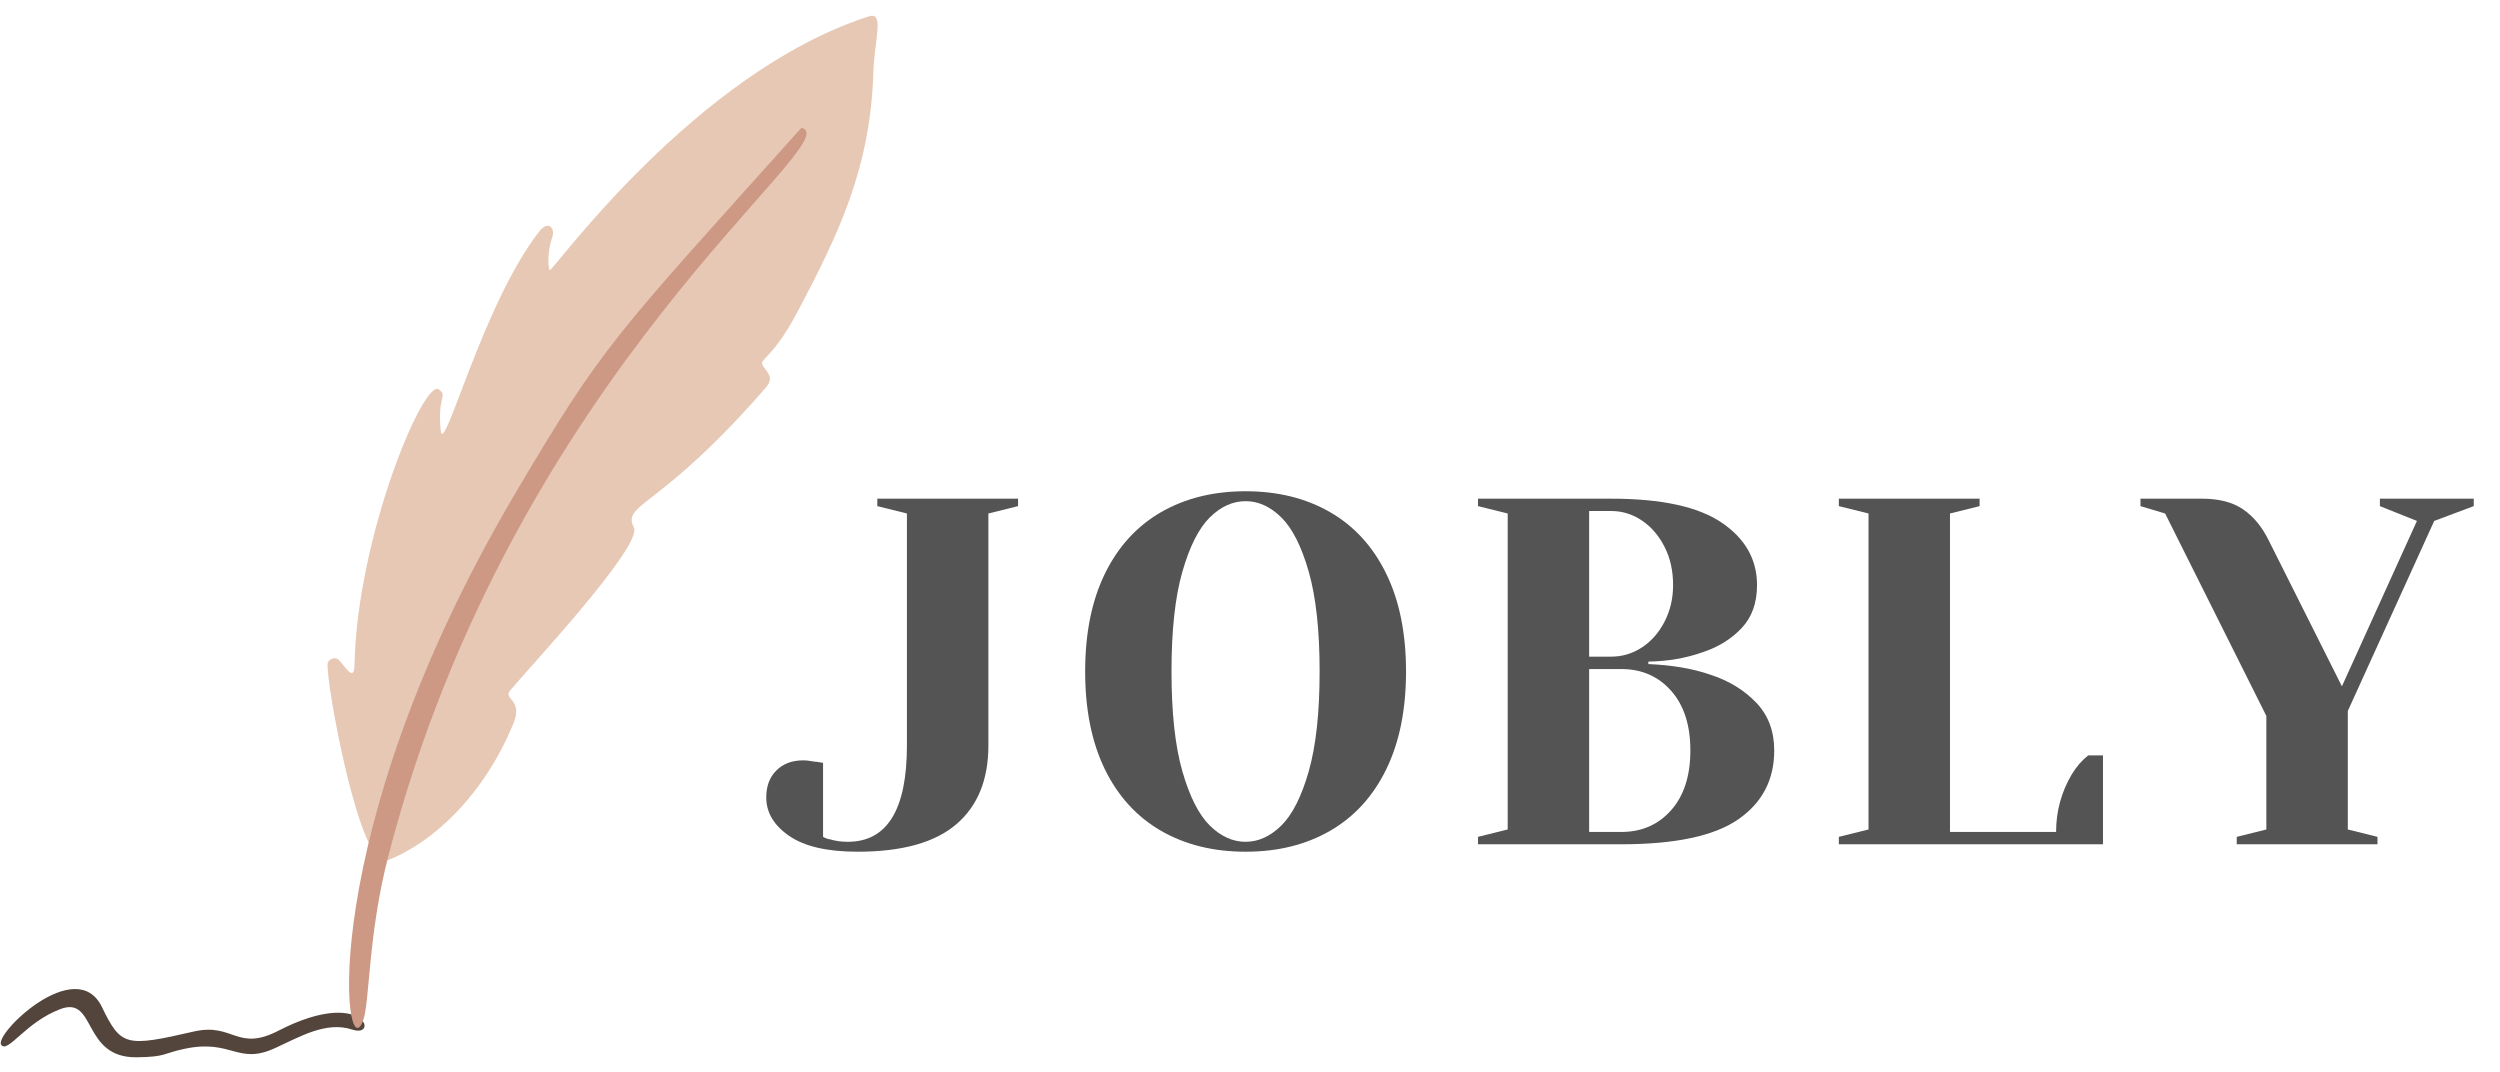
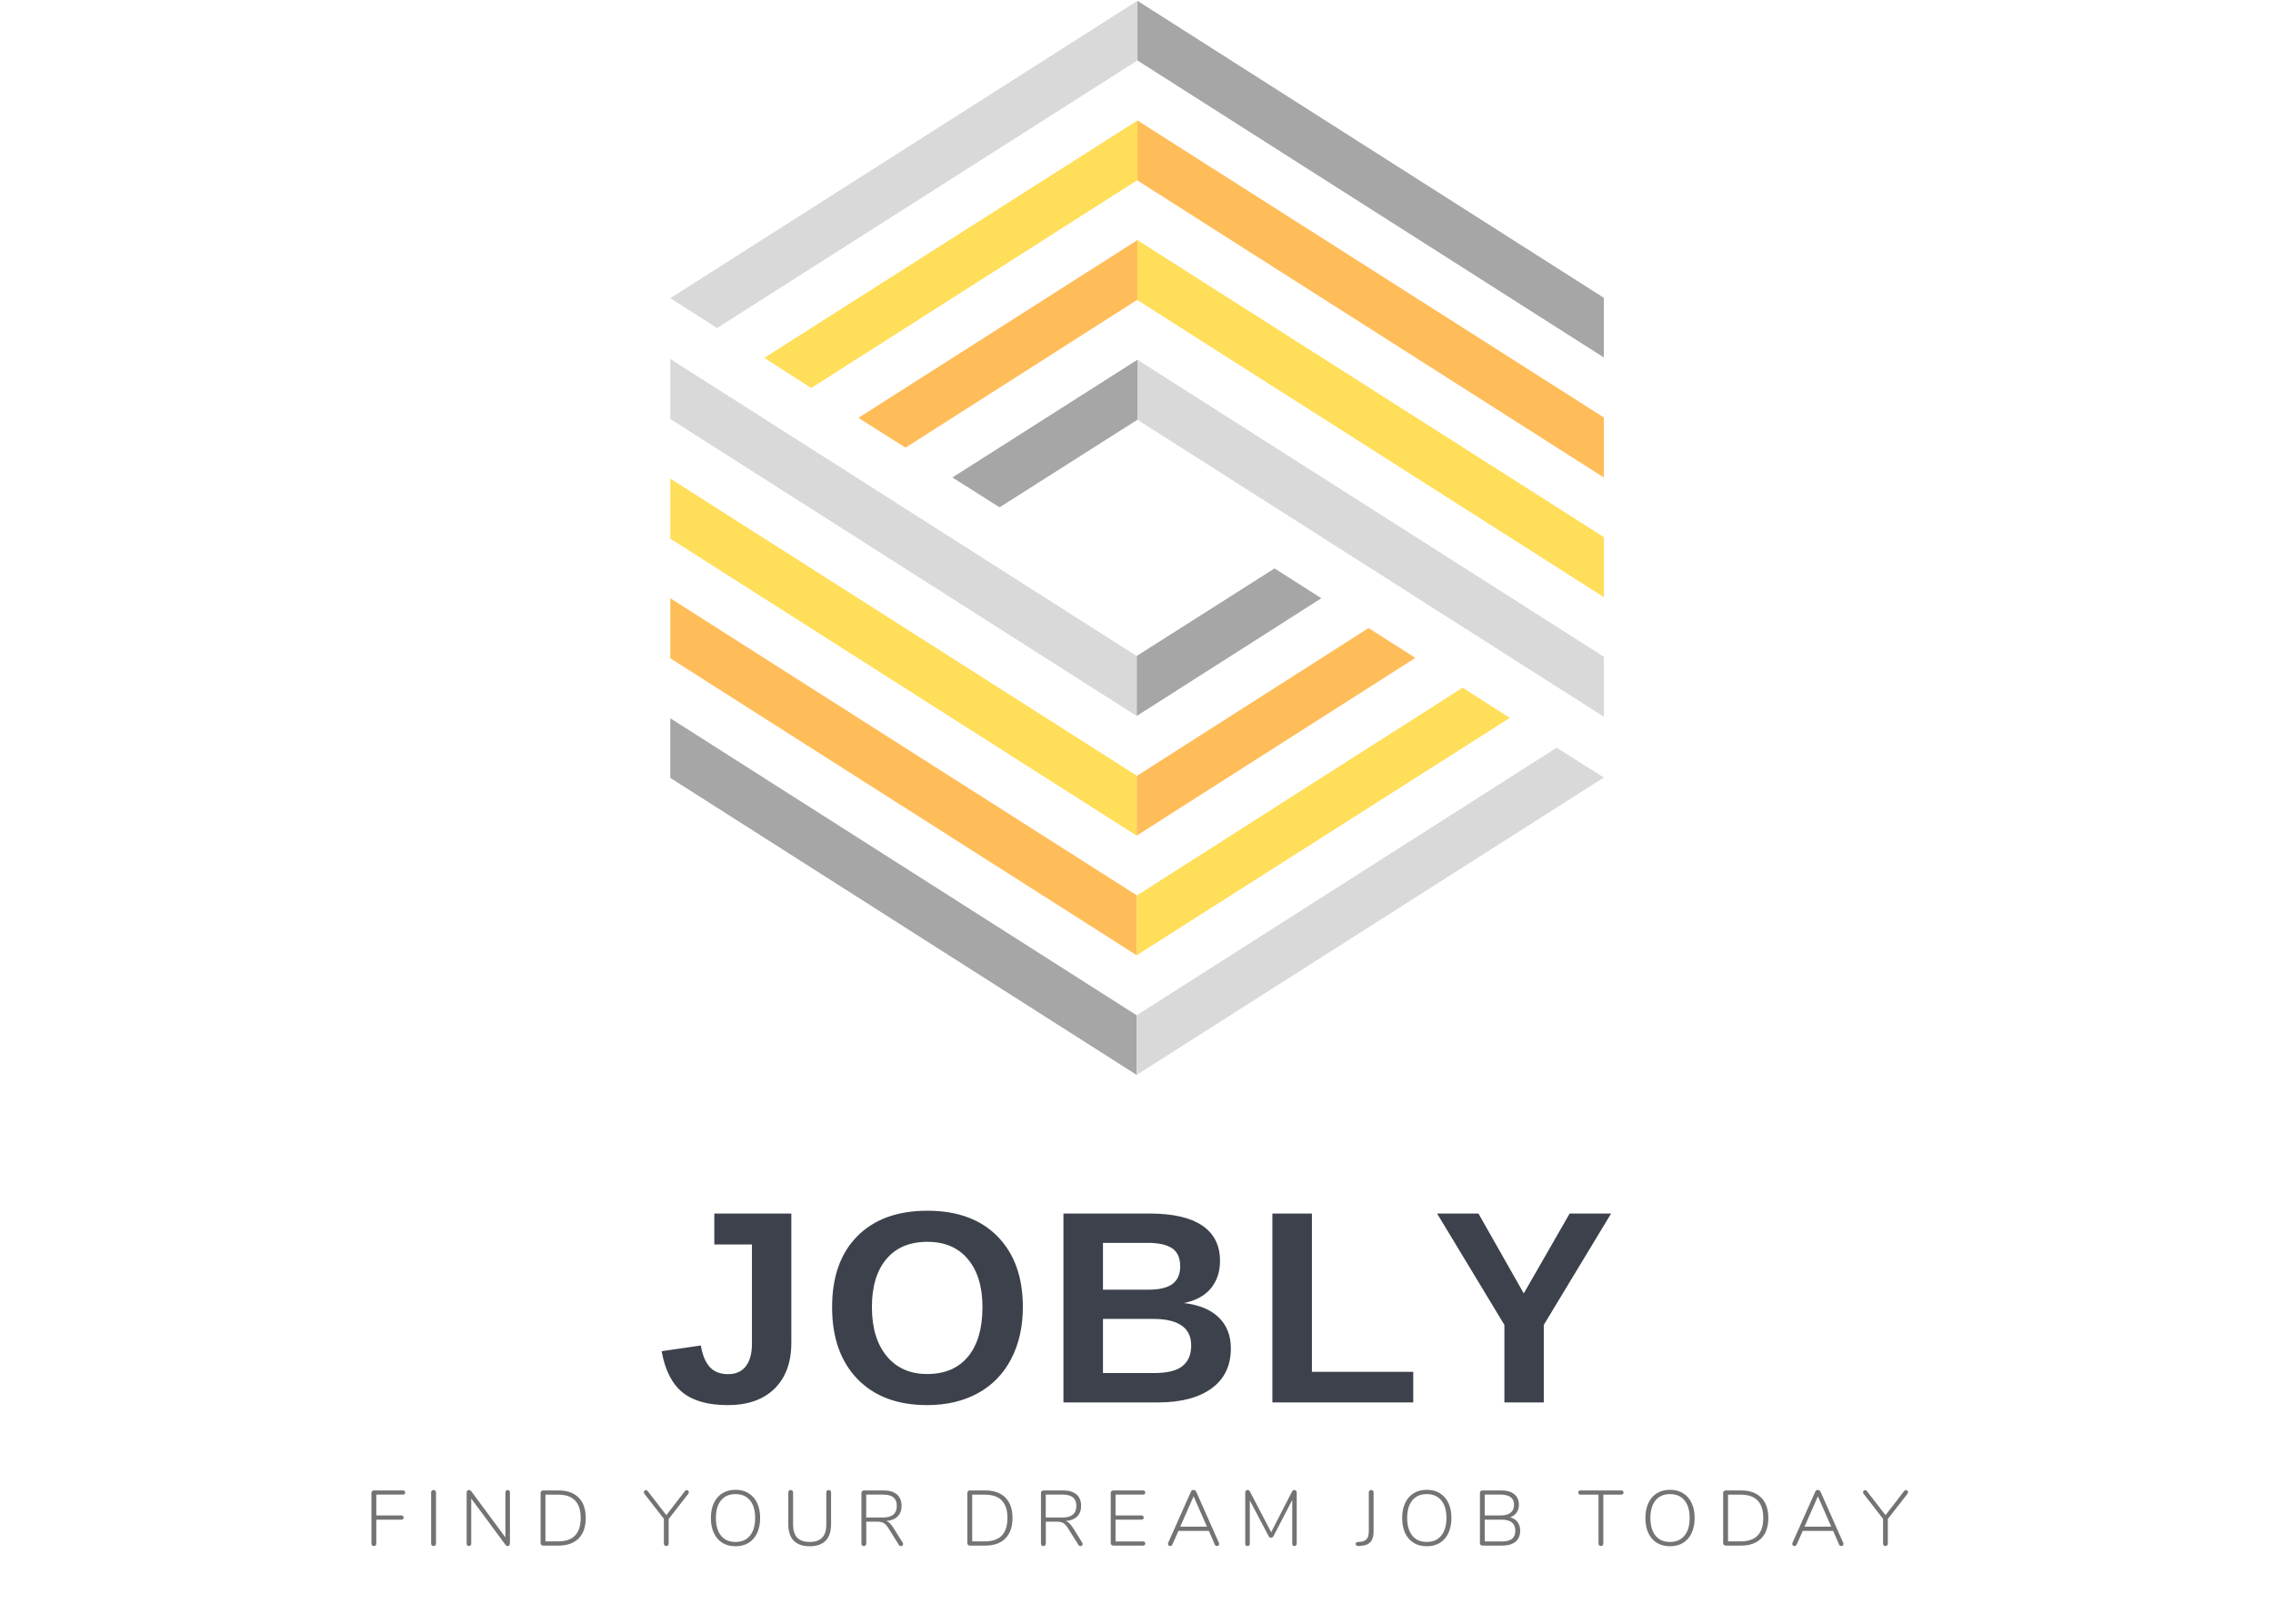
- <svg xmlns="http://www.w3.org/2000/svg" xmlns:xlink="http://www.w3.org/1999/xlink" contentScriptType="text/ecmascript" width="504" zoomAndPan="magnify" contentStyleType="text/css" viewBox="0 0 504 216" height="216" preserveAspectRatio="xMidYMid meet" version="1.0">
+ <svg xmlns="http://www.w3.org/2000/svg" xmlns:xlink="http://www.w3.org/1999/xlink" contentScriptType="text/ecmascript" width="504" zoomAndPan="magnify" contentStyleType="text/css" viewBox="0 0 504 360" height="360" preserveAspectRatio="xMidYMid meet" version="1.0">
  <defs>
    <g>
      <g id="glyph-0-0" />
      <g id="glyph-0-1">
-         <path d="M 18.406 1.5 C 12.301 1.5 7.707 0.438 4.625 -1.688 C 1.539 -3.812 0 -6.398 0 -9.453 C 0 -11.711 0.676 -13.52 2.031 -14.875 C 3.395 -16.238 5.207 -16.922 7.469 -16.922 C 8 -16.922 8.531 -16.867 9.062 -16.766 C 9.594 -16.672 9.957 -16.625 10.156 -16.625 L 11.453 -16.422 L 11.453 -1.5 C 11.91 -1.227 12.375 -1.062 12.844 -1 C 13.969 -0.664 15.16 -0.5 16.422 -0.5 C 24.379 -0.5 28.359 -6.969 28.359 -19.906 L 28.359 -66.688 L 22.391 -68.172 L 22.391 -69.672 L 50.766 -69.672 L 50.766 -68.172 L 44.781 -66.688 L 44.781 -19.906 C 44.781 -13.008 42.625 -7.719 38.312 -4.031 C 34 -0.344 27.363 1.5 18.406 1.5 Z M 18.406 1.5 " />
+         <path d="M 15.578 0.594 C 11.234 0.594 7.895 -0.344 5.562 -2.219 C 3.238 -4.102 1.691 -7.148 0.922 -11.359 L 9.625 -12.625 C 9.988 -10.469 10.656 -8.867 11.625 -7.828 C 12.594 -6.785 13.93 -6.266 15.641 -6.266 C 17.379 -6.266 18.695 -6.848 19.594 -8.016 C 20.5 -9.191 20.953 -10.867 20.953 -13.047 L 20.953 -35.016 L 12.609 -35.016 L 12.609 -41.875 L 29.688 -41.875 L 29.688 -13.25 C 29.688 -8.895 28.445 -5.5 25.969 -3.062 C 23.5 -0.625 20.035 0.594 15.578 0.594 Z M 15.578 0.594 " />
      </g>
      <g id="glyph-0-2">
-         <path d="M 36.828 1.5 C 30.328 1.5 24.633 0.086 19.75 -2.734 C 14.875 -5.555 11.109 -9.688 8.453 -15.125 C 5.805 -20.57 4.484 -27.141 4.484 -34.828 C 4.484 -42.523 5.805 -49.094 8.453 -54.531 C 11.109 -59.977 14.875 -64.113 19.75 -66.938 C 24.633 -69.758 30.328 -71.172 36.828 -71.172 C 43.328 -71.172 49.016 -69.758 53.891 -66.938 C 58.773 -64.113 62.539 -59.977 65.188 -54.531 C 67.844 -49.094 69.172 -42.523 69.172 -34.828 C 69.172 -27.141 67.844 -20.57 65.188 -15.125 C 62.539 -9.688 58.773 -5.555 53.891 -2.734 C 49.016 0.086 43.328 1.5 36.828 1.5 Z M 36.828 -0.5 C 39.41 -0.5 41.812 -1.594 44.031 -3.781 C 46.258 -5.969 48.102 -9.613 49.562 -14.719 C 51.02 -19.832 51.75 -26.535 51.75 -34.828 C 51.75 -43.129 51.02 -49.832 49.562 -54.938 C 48.102 -60.051 46.258 -63.703 44.031 -65.891 C 41.812 -68.078 39.41 -69.172 36.828 -69.172 C 34.234 -69.172 31.828 -68.078 29.609 -65.891 C 27.391 -63.703 25.547 -60.051 24.078 -54.938 C 22.617 -49.832 21.891 -43.129 21.891 -34.828 C 21.891 -26.535 22.617 -19.832 24.078 -14.719 C 25.547 -9.613 27.391 -5.969 29.609 -3.781 C 31.828 -1.594 34.234 -0.5 36.828 -0.5 Z M 36.828 -0.5 " />
+         <path d="M 44.797 -21.141 C 44.797 -16.773 43.93 -12.938 42.203 -9.625 C 40.484 -6.32 38.016 -3.789 34.797 -2.031 C 31.586 -0.281 27.848 0.594 23.578 0.594 C 16.992 0.594 11.832 -1.344 8.094 -5.219 C 4.363 -9.094 2.5 -14.398 2.5 -21.141 C 2.5 -27.848 4.359 -33.082 8.078 -36.844 C 11.805 -40.613 16.988 -42.5 23.625 -42.5 C 30.27 -42.5 35.457 -40.598 39.188 -36.797 C 42.926 -32.992 44.797 -27.773 44.797 -21.141 Z M 35.844 -21.141 C 35.844 -25.648 34.77 -29.188 32.625 -31.75 C 30.488 -34.32 27.488 -35.609 23.625 -35.609 C 19.707 -35.609 16.676 -34.332 14.531 -31.781 C 12.395 -29.238 11.328 -25.691 11.328 -21.141 C 11.328 -16.535 12.422 -12.91 14.609 -10.266 C 16.797 -7.617 19.785 -6.297 23.578 -6.297 C 27.492 -6.297 30.516 -7.582 32.641 -10.156 C 34.773 -12.738 35.844 -16.398 35.844 -21.141 Z M 35.844 -21.141 " />
      </g>
      <g id="glyph-0-3">
-         <path d="M 4.969 -1.5 L 10.953 -2.984 L 10.953 -66.688 L 4.969 -68.172 L 4.969 -69.672 L 31.844 -69.672 C 41.938 -69.672 49.352 -68.062 54.094 -64.844 C 58.844 -61.625 61.219 -57.426 61.219 -52.25 C 61.219 -48.664 60.188 -45.781 58.125 -43.594 C 56.07 -41.406 53.453 -39.781 50.266 -38.719 C 46.879 -37.52 43.227 -36.891 39.312 -36.828 L 39.312 -36.328 C 44.156 -36.129 48.367 -35.398 51.953 -34.141 C 55.598 -32.941 58.629 -31.082 61.047 -28.562 C 63.473 -26.039 64.688 -22.82 64.688 -18.906 C 64.688 -13 62.266 -8.367 57.422 -5.016 C 52.578 -1.672 44.719 0 33.844 0 L 4.969 0 Z M 31.844 -37.828 C 34.039 -37.828 36.082 -38.438 37.969 -39.656 C 39.863 -40.883 41.391 -42.609 42.547 -44.828 C 43.711 -47.055 44.297 -49.531 44.297 -52.25 C 44.297 -55.176 43.711 -57.766 42.547 -60.016 C 41.391 -62.273 39.863 -64.035 37.969 -65.297 C 36.082 -66.555 34.039 -67.188 31.844 -67.188 L 27.375 -67.188 L 27.375 -37.828 Z M 33.844 -2.484 C 37.957 -2.484 41.305 -3.941 43.891 -6.859 C 46.484 -9.785 47.781 -13.801 47.781 -18.906 C 47.781 -24.02 46.484 -28.035 43.891 -30.953 C 41.305 -33.867 37.957 -35.328 33.844 -35.328 L 27.375 -35.328 L 27.375 -2.484 Z M 33.844 -2.484 " />
+         <path d="M 41.203 -11.953 C 41.203 -8.141 39.773 -5.191 36.922 -3.109 C 34.066 -1.035 30.102 0 25.031 0 L 4.078 0 L 4.078 -41.875 L 23.25 -41.875 C 28.352 -41.875 32.219 -40.988 34.844 -39.219 C 37.477 -37.445 38.797 -34.828 38.797 -31.359 C 38.797 -28.984 38.133 -26.977 36.812 -25.344 C 35.5 -23.707 33.492 -22.602 30.797 -22.031 C 34.18 -21.633 36.758 -20.566 38.531 -18.828 C 40.312 -17.098 41.203 -14.805 41.203 -11.953 Z M 29.969 -30.172 C 29.969 -32.055 29.363 -33.395 28.156 -34.188 C 26.957 -34.977 25.18 -35.375 22.828 -35.375 L 12.844 -35.375 L 12.844 -25 L 22.891 -25 C 25.367 -25 27.164 -25.426 28.281 -26.281 C 29.406 -27.145 29.969 -28.441 29.969 -30.172 Z M 32.406 -12.625 C 32.406 -16.551 29.586 -18.516 23.953 -18.516 L 12.844 -18.516 L 12.844 -6.516 L 24.281 -6.516 C 27.094 -6.516 29.148 -7.023 30.453 -8.047 C 31.754 -9.066 32.406 -10.594 32.406 -12.625 Z M 32.406 -12.625 " />
      </g>
      <g id="glyph-0-4">
-         <path d="M 4.969 -1.5 L 10.953 -2.984 L 10.953 -66.688 L 4.969 -68.172 L 4.969 -69.672 L 33.344 -69.672 L 33.344 -68.172 L 27.375 -66.688 L 27.375 -2.484 L 48.766 -2.484 C 48.766 -6.672 49.828 -10.555 51.953 -14.141 C 52.879 -15.66 53.973 -16.922 55.234 -17.922 L 58.219 -17.922 L 58.219 0 L 4.969 0 Z M 4.969 -1.5 " />
+         <path d="M 4.078 0 L 4.078 -41.875 L 12.844 -41.875 L 12.844 -6.781 L 35.312 -6.781 L 35.312 0 Z M 4.078 0 " />
      </g>
      <g id="glyph-0-5">
-         <path d="M 19.406 -1.5 L 25.375 -2.984 L 25.375 -25.875 L 4.969 -66.688 L 0 -68.172 L 0 -69.672 L 12.438 -69.672 C 15.883 -69.672 18.656 -68.941 20.75 -67.484 C 22.844 -66.023 24.551 -63.938 25.875 -61.219 L 40.609 -31.844 L 55.734 -65.188 L 48.266 -68.172 L 48.266 -69.672 L 67.188 -69.672 L 67.188 -68.172 L 59.219 -65.188 L 41.797 -26.875 L 41.797 -2.984 L 47.781 -1.5 L 47.781 0 L 19.406 0 Z M 19.406 -1.5 " />
+         <path d="M 24.703 -17.188 L 24.703 0 L 15.969 0 L 15.969 -17.188 L 1.047 -41.875 L 10.219 -41.875 L 20.266 -24.172 L 30.438 -41.875 L 39.625 -41.875 Z M 24.703 -17.188 " />
+       </g>
+       <g id="glyph-1-0" />
+       <g id="glyph-1-1">
+         <path d="M 2.125 0.094 C 1.957 0.094 1.82 0.039 1.719 -0.062 C 1.625 -0.164 1.578 -0.301 1.578 -0.469 L 1.578 -11.703 C 1.578 -11.848 1.629 -11.973 1.734 -12.078 C 1.848 -12.18 1.988 -12.234 2.156 -12.234 L 8.578 -12.234 C 8.723 -12.234 8.836 -12.191 8.922 -12.109 C 9.016 -12.035 9.062 -11.922 9.062 -11.766 C 9.062 -11.617 9.016 -11.504 8.922 -11.422 C 8.836 -11.348 8.723 -11.312 8.578 -11.312 L 2.656 -11.312 L 2.656 -6.688 L 8.234 -6.688 C 8.379 -6.688 8.492 -6.645 8.578 -6.562 C 8.672 -6.477 8.719 -6.363 8.719 -6.219 C 8.719 -6.062 8.672 -5.941 8.578 -5.859 C 8.492 -5.785 8.379 -5.75 8.234 -5.75 L 2.656 -5.75 L 2.656 -0.469 C 2.656 -0.289 2.609 -0.148 2.516 -0.047 C 2.422 0.047 2.289 0.094 2.125 0.094 Z M 2.125 0.094 " />
+       </g>
+       <g id="glyph-1-2">
+         <path d="M 2.125 0.094 C 1.957 0.094 1.82 0.039 1.719 -0.062 C 1.625 -0.164 1.578 -0.301 1.578 -0.469 L 1.578 -11.766 C 1.578 -11.93 1.625 -12.066 1.719 -12.172 C 1.82 -12.273 1.957 -12.328 2.125 -12.328 C 2.281 -12.328 2.406 -12.273 2.5 -12.172 C 2.602 -12.066 2.656 -11.93 2.656 -11.766 L 2.656 -0.469 C 2.656 -0.301 2.602 -0.164 2.5 -0.062 C 2.406 0.039 2.281 0.094 2.125 0.094 Z M 2.125 0.094 " />
+       </g>
+       <g id="glyph-1-3">
+         <path d="M 10.672 -12.328 C 10.836 -12.328 10.961 -12.273 11.047 -12.172 C 11.129 -12.078 11.172 -11.941 11.172 -11.766 L 11.172 -0.469 C 11.172 -0.301 11.125 -0.164 11.031 -0.062 C 10.945 0.039 10.82 0.094 10.656 0.094 C 10.477 0.094 10.32 0.004 10.188 -0.172 L 2.594 -10.438 L 2.594 -0.469 C 2.594 -0.301 2.547 -0.164 2.453 -0.062 C 2.359 0.039 2.234 0.094 2.078 0.094 C 1.91 0.094 1.785 0.047 1.703 -0.047 C 1.617 -0.148 1.578 -0.289 1.578 -0.469 L 1.578 -11.766 C 1.578 -11.93 1.625 -12.066 1.719 -12.172 C 1.82 -12.273 1.961 -12.328 2.141 -12.328 C 2.316 -12.328 2.469 -12.238 2.594 -12.062 L 10.172 -1.828 L 10.172 -11.766 C 10.172 -11.93 10.219 -12.066 10.312 -12.172 C 10.406 -12.273 10.523 -12.328 10.672 -12.328 Z M 10.672 -12.328 " />
+       </g>
+       <g id="glyph-1-4">
+         <path d="M 2.156 0 C 1.988 0 1.848 -0.051 1.734 -0.156 C 1.629 -0.258 1.578 -0.383 1.578 -0.531 L 1.578 -11.703 C 1.578 -11.848 1.629 -11.973 1.734 -12.078 C 1.848 -12.18 1.988 -12.234 2.156 -12.234 L 5.516 -12.234 C 7.453 -12.234 8.945 -11.707 10 -10.656 C 11.062 -9.602 11.594 -8.094 11.594 -6.125 C 11.594 -4.156 11.062 -2.641 10 -1.578 C 8.945 -0.523 7.453 0 5.516 0 Z M 5.469 -0.938 C 8.801 -0.938 10.469 -2.664 10.469 -6.125 C 10.469 -9.57 8.801 -11.297 5.469 -11.297 L 2.656 -11.297 L 2.656 -0.938 Z M 5.469 -0.938 " />
+       </g>
+       <g id="glyph-1-5" />
+       <g id="glyph-1-6">
+         <path d="M 9.25 -12.094 C 9.352 -12.238 9.484 -12.312 9.641 -12.312 C 9.766 -12.312 9.875 -12.266 9.969 -12.172 C 10.062 -12.078 10.109 -11.961 10.109 -11.828 C 10.109 -11.691 10.066 -11.578 9.984 -11.484 L 5.641 -5.906 L 5.641 -0.469 C 5.641 -0.301 5.594 -0.164 5.5 -0.062 C 5.406 0.039 5.281 0.094 5.125 0.094 C 4.957 0.094 4.82 0.039 4.719 -0.062 C 4.625 -0.164 4.578 -0.301 4.578 -0.469 L 4.578 -5.938 L 0.266 -11.484 C 0.18 -11.578 0.141 -11.691 0.141 -11.828 C 0.141 -11.953 0.188 -12.062 0.281 -12.156 C 0.375 -12.258 0.484 -12.312 0.609 -12.312 C 0.754 -12.312 0.879 -12.238 0.984 -12.094 L 5.125 -6.75 Z M 9.25 -12.094 " />
+       </g>
+       <g id="glyph-1-7">
+         <path d="M 6.562 0.141 C 5.445 0.141 4.477 -0.109 3.656 -0.609 C 2.844 -1.117 2.211 -1.844 1.766 -2.781 C 1.328 -3.727 1.109 -4.836 1.109 -6.109 C 1.109 -7.391 1.328 -8.5 1.766 -9.438 C 2.211 -10.383 2.844 -11.109 3.656 -11.609 C 4.469 -12.117 5.438 -12.375 6.562 -12.375 C 7.688 -12.375 8.656 -12.117 9.469 -11.609 C 10.289 -11.109 10.922 -10.391 11.359 -9.453 C 11.805 -8.523 12.031 -7.414 12.031 -6.125 C 12.031 -4.844 11.805 -3.727 11.359 -2.781 C 10.922 -1.844 10.289 -1.117 9.469 -0.609 C 8.656 -0.109 7.688 0.141 6.562 0.141 Z M 6.562 -0.812 C 7.938 -0.812 9.004 -1.273 9.766 -2.203 C 10.535 -3.129 10.922 -4.438 10.922 -6.125 C 10.922 -7.812 10.539 -9.113 9.781 -10.031 C 9.02 -10.957 7.945 -11.422 6.562 -11.422 C 5.188 -11.422 4.117 -10.957 3.359 -10.031 C 2.598 -9.102 2.219 -7.801 2.219 -6.125 C 2.219 -4.445 2.598 -3.141 3.359 -2.203 C 4.117 -1.273 5.188 -0.812 6.562 -0.812 Z M 6.562 -0.812 " />
+       </g>
+       <g id="glyph-1-8">
+         <path d="M 6.25 0.141 C 4.688 0.141 3.504 -0.27 2.703 -1.094 C 1.898 -1.914 1.5 -3.125 1.5 -4.719 L 1.5 -11.766 C 1.5 -11.941 1.547 -12.078 1.641 -12.172 C 1.734 -12.273 1.863 -12.328 2.031 -12.328 C 2.195 -12.328 2.328 -12.273 2.422 -12.172 C 2.516 -12.078 2.562 -11.941 2.562 -11.766 L 2.562 -4.594 C 2.562 -2.07 3.789 -0.812 6.25 -0.812 C 7.469 -0.812 8.383 -1.129 9 -1.766 C 9.613 -2.398 9.922 -3.344 9.922 -4.594 L 9.922 -11.766 C 9.922 -11.93 9.969 -12.066 10.062 -12.172 C 10.164 -12.273 10.301 -12.328 10.469 -12.328 C 10.625 -12.328 10.75 -12.273 10.844 -12.172 C 10.938 -12.078 10.984 -11.941 10.984 -11.766 L 10.984 -4.719 C 10.984 -3.125 10.582 -1.914 9.781 -1.094 C 8.977 -0.27 7.801 0.141 6.25 0.141 Z M 6.25 0.141 " />
+       </g>
+       <g id="glyph-1-9">
+         <path d="M 10.734 -0.641 C 10.797 -0.535 10.828 -0.438 10.828 -0.344 C 10.828 -0.219 10.773 -0.109 10.672 -0.016 C 10.578 0.066 10.469 0.109 10.344 0.109 C 10.145 0.109 9.988 0.016 9.875 -0.172 L 7.531 -3.922 C 7.195 -4.453 6.852 -4.816 6.5 -5.016 C 6.145 -5.211 5.656 -5.312 5.031 -5.312 L 2.656 -5.312 L 2.656 -0.469 C 2.656 -0.289 2.602 -0.148 2.5 -0.047 C 2.406 0.047 2.281 0.094 2.125 0.094 C 1.957 0.094 1.82 0.047 1.719 -0.047 C 1.625 -0.148 1.578 -0.289 1.578 -0.469 L 1.578 -11.703 C 1.578 -11.848 1.629 -11.973 1.734 -12.078 C 1.848 -12.18 1.988 -12.234 2.156 -12.234 L 6.469 -12.234 C 7.758 -12.234 8.75 -11.941 9.438 -11.359 C 10.133 -10.773 10.484 -9.922 10.484 -8.797 C 10.484 -7.816 10.188 -7.035 9.594 -6.453 C 9.008 -5.879 8.176 -5.547 7.094 -5.453 C 7.375 -5.359 7.629 -5.203 7.859 -4.984 C 8.086 -4.773 8.328 -4.477 8.578 -4.094 Z M 6.406 -6.234 C 8.414 -6.234 9.422 -7.094 9.422 -8.812 C 9.422 -9.656 9.172 -10.281 8.672 -10.688 C 8.18 -11.102 7.426 -11.312 6.406 -11.312 L 2.641 -11.312 L 2.641 -6.234 Z M 6.406 -6.234 " />
+       </g>
+       <g id="glyph-1-10">
+         <path d="M 2.156 0 C 1.988 0 1.848 -0.051 1.734 -0.156 C 1.629 -0.258 1.578 -0.383 1.578 -0.531 L 1.578 -11.703 C 1.578 -11.848 1.629 -11.973 1.734 -12.078 C 1.848 -12.18 1.988 -12.234 2.156 -12.234 L 8.75 -12.234 C 8.895 -12.234 9.008 -12.191 9.094 -12.109 C 9.188 -12.035 9.234 -11.922 9.234 -11.766 C 9.234 -11.629 9.188 -11.52 9.094 -11.438 C 9.008 -11.352 8.895 -11.312 8.75 -11.312 L 2.641 -11.312 L 2.641 -6.688 L 8.406 -6.688 C 8.551 -6.688 8.664 -6.645 8.75 -6.562 C 8.844 -6.477 8.891 -6.363 8.891 -6.219 C 8.891 -6.062 8.844 -5.941 8.75 -5.859 C 8.664 -5.785 8.551 -5.75 8.406 -5.75 L 2.641 -5.75 L 2.641 -0.922 L 8.75 -0.922 C 8.895 -0.922 9.008 -0.879 9.094 -0.797 C 9.188 -0.723 9.234 -0.613 9.234 -0.469 C 9.234 -0.32 9.188 -0.207 9.094 -0.125 C 9.008 -0.039 8.895 0 8.75 0 Z M 2.156 0 " />
+       </g>
+       <g id="glyph-1-11">
+         <path d="M 11.891 -0.578 C 11.922 -0.504 11.938 -0.43 11.938 -0.359 C 11.938 -0.234 11.883 -0.125 11.781 -0.031 C 11.676 0.051 11.555 0.094 11.422 0.094 C 11.328 0.094 11.234 0.062 11.141 0 C 11.055 -0.062 10.992 -0.145 10.953 -0.25 L 9.641 -3.266 L 2.906 -3.266 L 1.562 -0.25 C 1.457 -0.02 1.297 0.094 1.078 0.094 C 0.941 0.094 0.82 0.051 0.719 -0.031 C 0.625 -0.125 0.578 -0.238 0.578 -0.375 C 0.578 -0.457 0.586 -0.523 0.609 -0.578 L 5.672 -11.953 C 5.773 -12.211 5.969 -12.344 6.25 -12.344 C 6.375 -12.344 6.488 -12.305 6.594 -12.234 C 6.707 -12.172 6.789 -12.078 6.844 -11.953 Z M 3.297 -4.203 L 9.219 -4.203 L 6.266 -10.922 Z M 3.297 -4.203 " />
+       </g>
+       <g id="glyph-1-12">
+         <path d="M 12.453 -12.328 C 12.617 -12.328 12.75 -12.273 12.844 -12.172 C 12.945 -12.066 13 -11.93 13 -11.766 L 13 -0.469 C 13 -0.301 12.953 -0.164 12.859 -0.062 C 12.766 0.039 12.641 0.094 12.484 0.094 C 12.316 0.094 12.191 0.047 12.109 -0.047 C 12.035 -0.148 12 -0.289 12 -0.469 L 12 -10.109 L 7.875 -2.156 C 7.738 -1.883 7.551 -1.75 7.312 -1.75 C 7.062 -1.75 6.867 -1.883 6.734 -2.156 L 2.594 -10.031 L 2.594 -0.469 C 2.594 -0.289 2.551 -0.148 2.469 -0.047 C 2.383 0.047 2.258 0.094 2.094 0.094 C 1.926 0.094 1.797 0.047 1.703 -0.047 C 1.617 -0.148 1.578 -0.289 1.578 -0.469 L 1.578 -11.766 C 1.578 -11.93 1.625 -12.066 1.719 -12.172 C 1.82 -12.273 1.961 -12.328 2.141 -12.328 C 2.348 -12.328 2.52 -12.191 2.656 -11.922 L 7.328 -2.969 L 11.922 -11.922 C 12.066 -12.191 12.242 -12.328 12.453 -12.328 Z M 12.453 -12.328 " />
+       </g>
+       <g id="glyph-1-13">
+         <path d="M 0.5 0.094 C 0.281 0.102 0.113 0.066 0 -0.016 C -0.102 -0.098 -0.156 -0.211 -0.156 -0.359 C -0.156 -0.648 0.008 -0.801 0.344 -0.812 L 0.844 -0.844 C 1.5 -0.895 1.977 -1.098 2.281 -1.453 C 2.594 -1.805 2.75 -2.383 2.75 -3.188 L 2.75 -11.766 C 2.75 -11.93 2.801 -12.066 2.906 -12.172 C 3.02 -12.273 3.145 -12.328 3.281 -12.328 C 3.457 -12.328 3.586 -12.273 3.672 -12.172 C 3.766 -12.078 3.812 -11.941 3.812 -11.766 L 3.812 -3.156 C 3.812 -2.102 3.582 -1.316 3.125 -0.797 C 2.676 -0.285 1.977 -0.004 1.031 0.047 Z M 0.5 0.094 " />
+       </g>
+       <g id="glyph-1-14">
+         <path d="M 8.281 -6.266 C 8.988 -6.086 9.535 -5.742 9.922 -5.234 C 10.305 -4.723 10.5 -4.082 10.5 -3.312 C 10.5 -2.238 10.148 -1.414 9.453 -0.844 C 8.754 -0.281 7.758 0 6.469 0 L 2.156 0 C 1.988 0 1.848 -0.051 1.734 -0.156 C 1.629 -0.258 1.578 -0.383 1.578 -0.531 L 1.578 -11.703 C 1.578 -11.848 1.629 -11.973 1.734 -12.078 C 1.848 -12.18 1.988 -12.234 2.156 -12.234 L 6.297 -12.234 C 7.547 -12.234 8.508 -11.957 9.188 -11.406 C 9.875 -10.852 10.219 -10.062 10.219 -9.031 C 10.219 -8.363 10.047 -7.789 9.703 -7.312 C 9.367 -6.844 8.895 -6.492 8.281 -6.266 Z M 2.641 -6.688 L 6.141 -6.688 C 7.129 -6.688 7.875 -6.891 8.375 -7.297 C 8.883 -7.703 9.141 -8.285 9.141 -9.047 C 9.141 -10.555 8.141 -11.312 6.141 -11.312 L 2.641 -11.312 Z M 6.406 -0.922 C 7.438 -0.922 8.195 -1.113 8.688 -1.5 C 9.176 -1.883 9.422 -2.477 9.422 -3.281 C 9.422 -4.926 8.414 -5.75 6.406 -5.75 L 2.641 -5.75 L 2.641 -0.922 Z M 6.406 -0.922 " />
+       </g>
+       <g id="glyph-1-15">
+         <path d="M 5.125 0.094 C 4.957 0.094 4.828 0.039 4.734 -0.062 C 4.641 -0.164 4.594 -0.301 4.594 -0.469 L 4.594 -11.297 L 0.594 -11.297 C 0.438 -11.297 0.316 -11.336 0.234 -11.422 C 0.148 -11.504 0.109 -11.617 0.109 -11.766 C 0.109 -11.922 0.148 -12.035 0.234 -12.109 C 0.316 -12.191 0.438 -12.234 0.594 -12.234 L 9.656 -12.234 C 9.789 -12.234 9.906 -12.191 10 -12.109 C 10.094 -12.023 10.141 -11.91 10.141 -11.766 C 10.141 -11.629 10.094 -11.516 10 -11.422 C 9.906 -11.336 9.789 -11.297 9.656 -11.297 L 5.656 -11.297 L 5.656 -0.469 C 5.656 -0.301 5.602 -0.164 5.5 -0.062 C 5.406 0.039 5.281 0.094 5.125 0.094 Z M 5.125 0.094 " />
      </g>
    </g>
    <clipPath id="clip-0">
-       <path d="M 66 3.148 L 177 3.148 L 177 174 L 66 174 Z M 66 3.148 " clip-rule="nonzero" />
+       <path d="M 148.625 0.18 L 355.625 0.18 L 355.625 238.32 L 148.625 238.32 Z M 148.625 0.18 " clip-rule="nonzero" />
    </clipPath>
    <clipPath id="clip-1">
-       <path d="M 0 199 L 74 199 L 74 213.148 L 0 213.148 Z M 0 199 " clip-rule="nonzero" />
+       <path d="M 148.625 26.121 L 355.625 26.121 L 355.625 211.879 L 148.625 211.879 Z M 148.625 26.121 " clip-rule="nonzero" />
+     </clipPath>
+     <clipPath id="clip-2">
+       <path d="M 148.625 0.18 L 355.625 0.18 L 355.625 238.32 L 148.625 238.32 Z M 148.625 0.18 " clip-rule="nonzero" />
    </clipPath>
  </defs>
  <g clip-path="url(#clip-0)">
-     <path fill="rgb(90.59%, 78.429%, 70.589%)" d="M 66.055 133.719 C 66.203 132.891 67.559 132.359 68.234 132.965 C 69.512 134.172 71.395 137.793 71.469 134.02 C 71.996 108.148 85.453 76.242 88.461 78.504 C 90.344 79.938 88.16 79.637 88.84 86.727 C 89.363 92.684 97.262 61.23 108.766 46.598 C 110.496 44.41 112 45.918 111.324 47.879 C 110.27 50.746 110.496 54.516 110.871 54.441 C 111.699 54.367 140.199 14.539 175.164 3.297 C 178.398 2.242 176.219 8.277 176.066 14.688 C 175.465 33.773 169.148 47.047 160.879 62.664 C 155.012 73.828 152.379 72.016 154.184 74.277 C 155.539 75.938 155.539 76.77 154.336 78.203 C 132.98 102.793 125.309 101.434 127.789 106.336 C 129.672 110.109 105.684 135.68 102.824 139.227 C 101.395 141.035 105.531 140.961 103.5 145.863 C 97.562 160.348 87.184 170 78.012 173.473 C 72.52 175.582 65.602 137.039 66.055 133.719 Z M 66.055 133.719 " fill-opacity="1" fill-rule="nonzero" />
+     <path fill="rgb(65.099%, 65.099%, 65.099%)" d="M 252.039 238.32 L 252.039 225.098 L 148.625 159.246 L 148.625 172.465 Z M 252.039 145.441 L 252.039 158.746 L 292.988 132.637 L 282.605 126.027 Z M 252.207 0.18 L 252.207 13.402 L 355.625 79.254 L 355.625 66.031 Z M 252.207 93.059 L 252.207 79.758 L 211.176 105.863 L 221.645 112.473 L 252.207 93.059 " fill-opacity="1" fill-rule="nonzero" />
  </g>
  <g clip-path="url(#clip-1)">
-     <path fill="rgb(32.549%, 27.06%, 23.529%)" d="M 71.016 207.566 C 65.754 205.832 60.488 209 55.527 211.262 C 47.93 214.809 46.805 209.453 37.328 211.414 C 32.668 212.395 33.57 213.074 27.551 213.148 C 16.5 213.297 19.43 200.703 12.211 203.418 C 5.145 206.059 1.609 212.395 0.258 210.66 C -1.398 208.621 15.371 192.254 20.559 203.039 C 24.395 210.961 25.371 211.109 39.133 207.941 C 47.105 206.133 47.781 212.168 56.277 207.715 C 73.422 198.965 76.508 209.375 71.016 207.566 Z M 71.016 207.566 " fill-opacity="1" fill-rule="nonzero" />
+     <path fill="rgb(100%, 74.12%, 34.9%)" d="M 252.039 211.793 L 252.039 198.488 L 148.625 132.637 L 148.625 145.941 Z M 252.039 185.27 L 313.84 145.859 L 303.453 139.246 L 252.039 172.047 Z M 252.207 26.707 L 252.207 40.012 L 355.625 105.863 L 355.625 92.555 Z M 252.207 53.23 L 190.328 92.641 L 200.793 99.25 L 252.207 66.449 L 252.207 53.23 " fill-opacity="1" fill-rule="nonzero" />
+     <path fill="rgb(100%, 87.059%, 34.9%)" d="M 252.039 185.27 L 252.039 171.965 L 148.625 106.113 L 148.625 119.418 Z M 252.039 211.793 L 334.773 159.164 L 324.309 152.469 L 252.039 198.574 Z M 252.207 53.23 L 252.207 66.535 L 355.625 132.387 L 355.625 119.082 Z M 252.207 26.707 L 169.473 79.34 L 179.859 86.031 L 252.207 39.926 L 252.207 26.707 " fill-opacity="1" fill-rule="nonzero" />
  </g>
-   <path fill="rgb(80.389%, 59.999%, 51.759%)" d="M 78.312 172.492 C 74.176 188.332 74.551 202.211 73.199 205.754 C 69.289 216.391 63.195 168.492 103.652 99.852 C 121.699 69.227 123.73 67.941 161.555 25.777 C 171.781 28.039 103.727 74.355 78.312 172.492 Z M 78.312 172.492 " fill-opacity="1" fill-rule="nonzero" />
-   <g fill="rgb(32.939%, 32.939%, 32.939%)" fill-opacity="1">
-     <use x="154.476" y="170.207" xlink:href="#glyph-0-1" xlink:type="simple" xlink:actuate="onLoad" xlink:show="embed" />
+   <g clip-path="url(#clip-2)">
+     <path fill="rgb(85.1%, 85.1%, 85.1%)" d="M 252.039 158.746 L 252.039 145.441 L 148.625 79.586 L 148.625 92.895 Z M 252.039 238.32 L 355.625 172.383 L 345.156 165.773 L 252.039 225.098 Z M 252.207 79.758 L 252.207 93.059 L 355.625 158.91 L 355.625 145.609 Z M 252.207 0.18 L 148.625 66.117 L 159.008 72.727 L 252.207 13.402 L 252.207 0.18 " fill-opacity="1" fill-rule="nonzero" />
  </g>
-   <g fill="rgb(32.939%, 32.939%, 32.939%)" fill-opacity="1">
-     <use x="214.284" y="170.207" xlink:href="#glyph-0-2" xlink:type="simple" xlink:actuate="onLoad" xlink:show="embed" />
+   <g fill="rgb(23.92%, 25.49%, 29.41%)" fill-opacity="1">
+     <use x="145.778" y="310.932" xlink:href="#glyph-0-1" xlink:type="simple" xlink:actuate="onLoad" xlink:show="embed" />
  </g>
-   <g fill="rgb(32.939%, 32.939%, 32.939%)" fill-opacity="1">
-     <use x="292.998" y="170.207" xlink:href="#glyph-0-3" xlink:type="simple" xlink:actuate="onLoad" xlink:show="embed" />
+   <g fill="rgb(23.92%, 25.49%, 29.41%)" fill-opacity="1">
+     <use x="182.003" y="310.932" xlink:href="#glyph-0-2" xlink:type="simple" xlink:actuate="onLoad" xlink:show="embed" />
  </g>
-   <g fill="rgb(32.939%, 32.939%, 32.939%)" fill-opacity="1">
-     <use x="365.742" y="170.207" xlink:href="#glyph-0-4" xlink:type="simple" xlink:actuate="onLoad" xlink:show="embed" />
+   <g fill="rgb(23.92%, 25.49%, 29.41%)" fill-opacity="1">
+     <use x="231.721" y="310.932" xlink:href="#glyph-0-3" xlink:type="simple" xlink:actuate="onLoad" xlink:show="embed" />
  </g>
-   <g fill="rgb(32.939%, 32.939%, 32.939%)" fill-opacity="1">
-     <use x="431.521" y="170.207" xlink:href="#glyph-0-5" xlink:type="simple" xlink:actuate="onLoad" xlink:show="embed" />
+   <g fill="rgb(23.92%, 25.49%, 29.41%)" fill-opacity="1">
+     <use x="278.051" y="310.932" xlink:href="#glyph-0-4" xlink:type="simple" xlink:actuate="onLoad" xlink:show="embed" />
+   </g>
+   <g fill="rgb(23.92%, 25.49%, 29.41%)" fill-opacity="1">
+     <use x="317.605" y="310.932" xlink:href="#glyph-0-5" xlink:type="simple" xlink:actuate="onLoad" xlink:show="embed" />
+   </g>
+   <g fill="rgb(45.099%, 45.099%, 45.099%)" fill-opacity="1">
+     <use x="80.782" y="342.678" xlink:href="#glyph-1-1" xlink:type="simple" xlink:actuate="onLoad" xlink:show="embed" />
+   </g>
+   <g fill="rgb(45.099%, 45.099%, 45.099%)" fill-opacity="1">
+     <use x="94.018" y="342.678" xlink:href="#glyph-1-2" xlink:type="simple" xlink:actuate="onLoad" xlink:show="embed" />
+   </g>
+   <g fill="rgb(45.099%, 45.099%, 45.099%)" fill-opacity="1">
+     <use x="101.894" y="342.678" xlink:href="#glyph-1-3" xlink:type="simple" xlink:actuate="onLoad" xlink:show="embed" />
+   </g>
+   <g fill="rgb(45.099%, 45.099%, 45.099%)" fill-opacity="1">
+     <use x="118.287" y="342.678" xlink:href="#glyph-1-4" xlink:type="simple" xlink:actuate="onLoad" xlink:show="embed" />
+   </g>
+   <g fill="rgb(45.099%, 45.099%, 45.099%)" fill-opacity="1">
+     <use x="134.61" y="342.678" xlink:href="#glyph-1-5" xlink:type="simple" xlink:actuate="onLoad" xlink:show="embed" />
+   </g>
+   <g fill="rgb(45.099%, 45.099%, 45.099%)" fill-opacity="1">
+     <use x="142.625" y="342.678" xlink:href="#glyph-1-6" xlink:type="simple" xlink:actuate="onLoad" xlink:show="embed" />
+   </g>
+   <g fill="rgb(45.099%, 45.099%, 45.099%)" fill-opacity="1">
+     <use x="156.52" y="342.678" xlink:href="#glyph-1-7" xlink:type="simple" xlink:actuate="onLoad" xlink:show="embed" />
+   </g>
+   <g fill="rgb(45.099%, 45.099%, 45.099%)" fill-opacity="1">
+     <use x="173.294" y="342.678" xlink:href="#glyph-1-8" xlink:type="simple" xlink:actuate="onLoad" xlink:show="embed" />
+   </g>
+   <g fill="rgb(45.099%, 45.099%, 45.099%)" fill-opacity="1">
+     <use x="189.426" y="342.678" xlink:href="#glyph-1-9" xlink:type="simple" xlink:actuate="onLoad" xlink:show="embed" />
+   </g>
+   <g fill="rgb(45.099%, 45.099%, 45.099%)" fill-opacity="1">
+     <use x="204.899" y="342.678" xlink:href="#glyph-1-5" xlink:type="simple" xlink:actuate="onLoad" xlink:show="embed" />
+   </g>
+   <g fill="rgb(45.099%, 45.099%, 45.099%)" fill-opacity="1">
+     <use x="212.915" y="342.678" xlink:href="#glyph-1-4" xlink:type="simple" xlink:actuate="onLoad" xlink:show="embed" />
+   </g>
+   <g fill="rgb(45.099%, 45.099%, 45.099%)" fill-opacity="1">
+     <use x="229.238" y="342.678" xlink:href="#glyph-1-9" xlink:type="simple" xlink:actuate="onLoad" xlink:show="embed" />
+   </g>
+   <g fill="rgb(45.099%, 45.099%, 45.099%)" fill-opacity="1">
+     <use x="244.711" y="342.678" xlink:href="#glyph-1-10" xlink:type="simple" xlink:actuate="onLoad" xlink:show="embed" />
+   </g>
+   <g fill="rgb(45.099%, 45.099%, 45.099%)" fill-opacity="1">
+     <use x="258.398" y="342.678" xlink:href="#glyph-1-11" xlink:type="simple" xlink:actuate="onLoad" xlink:show="embed" />
+   </g>
+   <g fill="rgb(45.099%, 45.099%, 45.099%)" fill-opacity="1">
+     <use x="274.53" y="342.678" xlink:href="#glyph-1-12" xlink:type="simple" xlink:actuate="onLoad" xlink:show="embed" />
+   </g>
+   <g fill="rgb(45.099%, 45.099%, 45.099%)" fill-opacity="1">
+     <use x="292.744" y="342.678" xlink:href="#glyph-1-5" xlink:type="simple" xlink:actuate="onLoad" xlink:show="embed" />
+   </g>
+   <g fill="rgb(45.099%, 45.099%, 45.099%)" fill-opacity="1">
+     <use x="300.759" y="342.678" xlink:href="#glyph-1-13" xlink:type="simple" xlink:actuate="onLoad" xlink:show="embed" />
+   </g>
+   <g fill="rgb(45.099%, 45.099%, 45.099%)" fill-opacity="1">
+     <use x="309.798" y="342.678" xlink:href="#glyph-1-7" xlink:type="simple" xlink:actuate="onLoad" xlink:show="embed" />
+   </g>
+   <g fill="rgb(45.099%, 45.099%, 45.099%)" fill-opacity="1">
+     <use x="326.572" y="342.678" xlink:href="#glyph-1-14" xlink:type="simple" xlink:actuate="onLoad" xlink:show="embed" />
+   </g>
+   <g fill="rgb(45.099%, 45.099%, 45.099%)" fill-opacity="1">
+     <use x="341.837" y="342.678" xlink:href="#glyph-1-5" xlink:type="simple" xlink:actuate="onLoad" xlink:show="embed" />
+   </g>
+   <g fill="rgb(45.099%, 45.099%, 45.099%)" fill-opacity="1">
+     <use x="349.852" y="342.678" xlink:href="#glyph-1-15" xlink:type="simple" xlink:actuate="onLoad" xlink:show="embed" />
+   </g>
+   <g fill="rgb(45.099%, 45.099%, 45.099%)" fill-opacity="1">
+     <use x="363.73" y="342.678" xlink:href="#glyph-1-7" xlink:type="simple" xlink:actuate="onLoad" xlink:show="embed" />
+   </g>
+   <g fill="rgb(45.099%, 45.099%, 45.099%)" fill-opacity="1">
+     <use x="380.504" y="342.678" xlink:href="#glyph-1-4" xlink:type="simple" xlink:actuate="onLoad" xlink:show="embed" />
+   </g>
+   <g fill="rgb(45.099%, 45.099%, 45.099%)" fill-opacity="1">
+     <use x="396.827" y="342.678" xlink:href="#glyph-1-11" xlink:type="simple" xlink:actuate="onLoad" xlink:show="embed" />
+   </g>
+   <g fill="rgb(45.099%, 45.099%, 45.099%)" fill-opacity="1">
+     <use x="412.959" y="342.678" xlink:href="#glyph-1-6" xlink:type="simple" xlink:actuate="onLoad" xlink:show="embed" />
  </g>
</svg>
